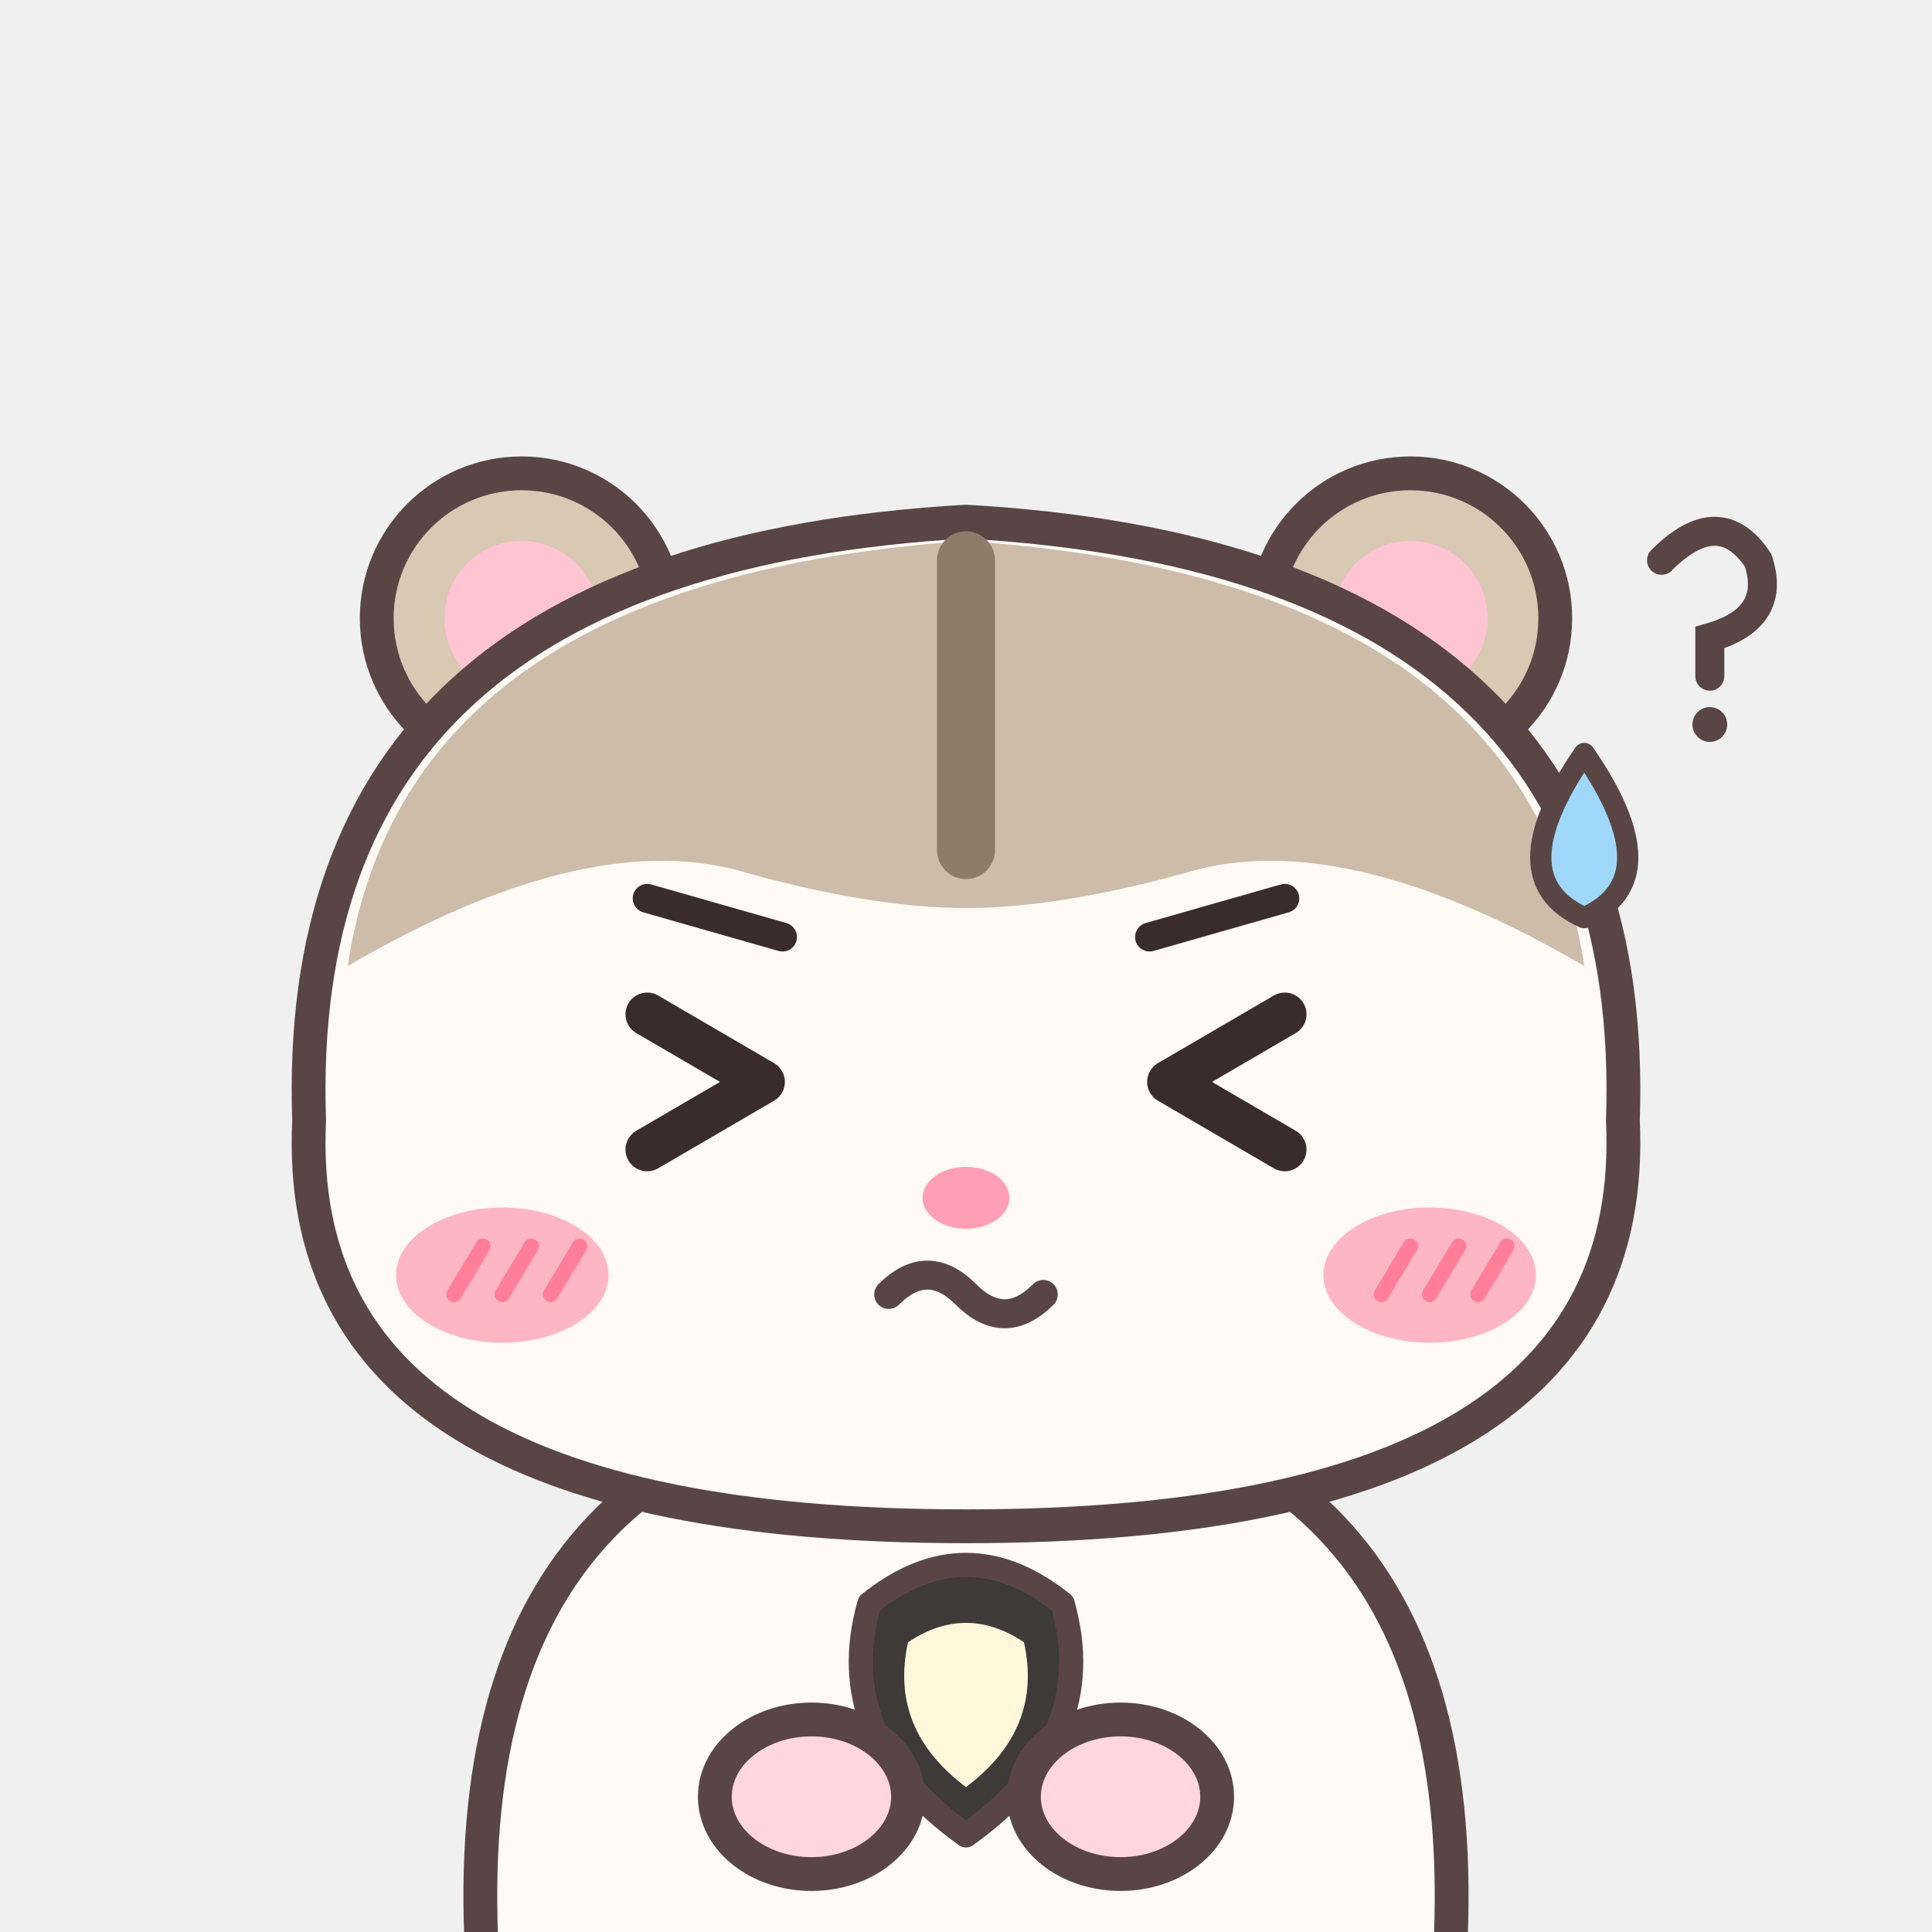
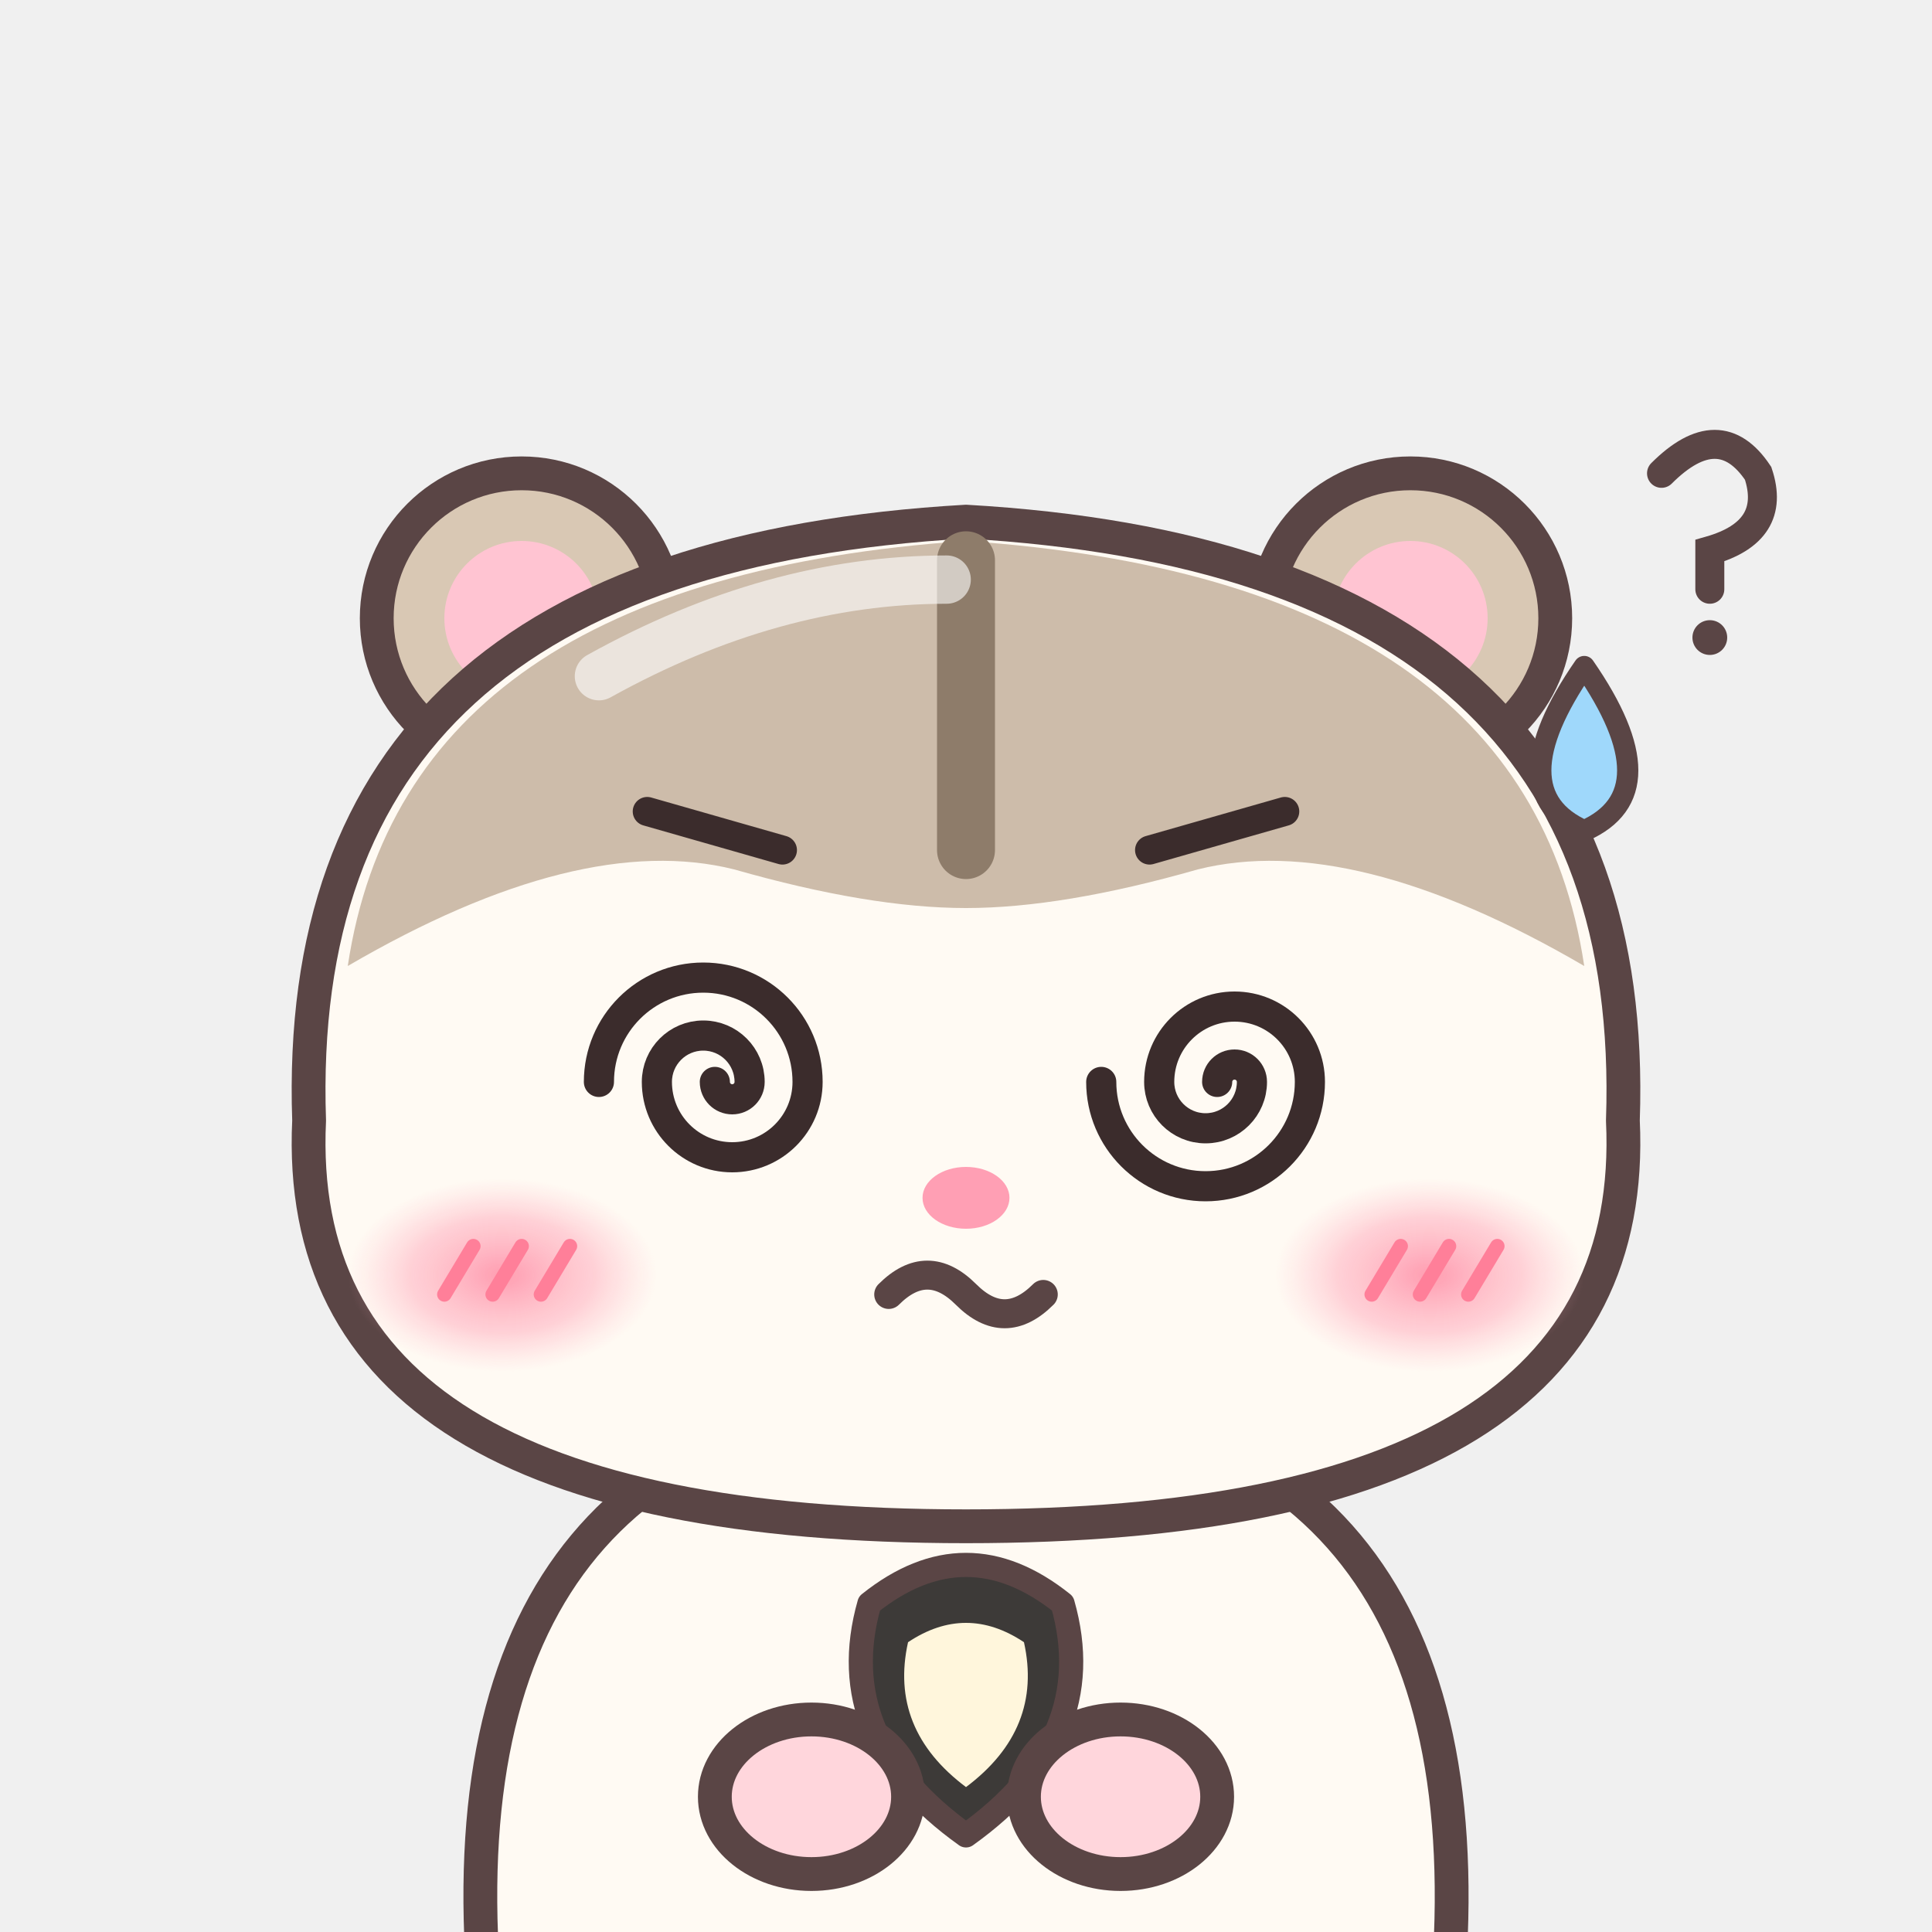
<svg xmlns="http://www.w3.org/2000/svg" viewBox="0 0 200 200" role="img" aria-label="ジャンガリアンハムスター">
+   <defs>
+     <linearGradient id="hamster-iris" x1="0" y1="0" x2="0" y2="1">
+       <stop offset="0" stop-color="#4a1e2a" />
+       <stop offset="0.5" stop-color="#b8506a" />
+       <stop offset="1" stop-color="#ffb0c0" />
+     </linearGradient>
+     <radialGradient id="hamster-blush">
+       <stop offset="0" stop-color="#ff7d9a" stop-opacity="0.75" />
+       <stop offset="0.6" stop-color="#ff9fb4" stop-opacity="0.45" />
+       <stop offset="1" stop-color="#ffb3c4" stop-opacity="0" />
+     </radialGradient>
+   </defs>
  <path d="M50 204 Q46 146 100 144 Q154 146 150 204 Z" fill="#fffaf3" stroke="#5a4545" stroke-width="3.5" stroke-linejoin="round" stroke-linecap="round" />
  <g transform="translate(0 16)">
    <path d="M90 150 q10 -8 20 0 q4 14 -10 24 q-14 -10 -10 -24z" fill="#3d3a38" stroke="#5a4545" stroke-width="2.5" stroke-linejoin="round" stroke-linecap="round" />
    <path d="M94 154 q6 -4 12 0 q2 9 -6 15 q-8 -6 -6 -15z" fill="#fff6dc" />
  </g>
  <ellipse cx="84" cy="186" rx="10" ry="8" fill="#ffd6dc" stroke="#5a4545" stroke-width="3.5" stroke-linejoin="round" stroke-linecap="round" />
  <ellipse cx="116" cy="186" rx="10" ry="8" fill="#ffd6dc" stroke="#5a4545" stroke-width="3.5" stroke-linejoin="round" stroke-linecap="round" />
+   <ellipse cx="100" cy="152" rx="40" ry="7" fill="#3b2c2c" opacity="0.13" />
  <circle cx="54" cy="64" r="15" fill="#d9c8b4" stroke="#5a4545" stroke-width="3.5" stroke-linejoin="round" stroke-linecap="round" />
  <circle cx="146" cy="64" r="15" fill="#d9c8b4" stroke="#5a4545" stroke-width="3.5" stroke-linejoin="round" stroke-linecap="round" />
  <circle cx="54" cy="64" r="8" fill="#ffc4d2" />
  <circle cx="146" cy="64" r="8" fill="#ffc4d2" />
  <path d="M32 116 Q30 58 100 54 Q170 58 168 116 Q170 158 100 158 Q30 158 32 116 Z" fill="#fffaf3" stroke="#5a4545" stroke-width="3.5" stroke-linejoin="round" stroke-linecap="round" />
  <path d="M36 100 Q42 60 100 56 Q158 60 164 100 Q140 86 124 90 Q110 94 100 94 Q90 94 76 90 Q60 86 36 100 Z" fill="#cdbcaa" />
  <path d="M100 58 V88" stroke="#8e7c6a" stroke-width="6" stroke-linecap="round" />
  <ellipse cx="100" cy="124" rx="4.5" ry="3.2" fill="#ff9fb4" />
-   <ellipse cx="52" cy="132" rx="11" ry="7" fill="#ffaabb" opacity="0.85" />
-   <path d="M47 134 l3 -5 M52 134 l3 -5 M57 134 l3 -5" stroke="#ff7f99" stroke-width="1.6" stroke-linecap="round" />
-   <ellipse cx="148" cy="132" rx="11" ry="7" fill="#ffaabb" opacity="0.85" />
-   <path d="M143 134 l3 -5 M148 134 l3 -5 M153 134 l3 -5" stroke="#ff7f99" stroke-width="1.6" stroke-linecap="round" />
-   <path d="M67 93 L81 97" fill="none" stroke="#3b2c2c" stroke-width="3" stroke-linecap="round" />
-   <path d="M119 97 L133 93" fill="none" stroke="#3b2c2c" stroke-width="3" stroke-linecap="round" />
-   <path d="M67 105 L79 112 L67 119" fill="none" stroke="#3b2c2c" stroke-width="4.5" stroke-linecap="round" stroke-linejoin="round" />
-   <path d="M133 105 L121 112 L133 119" fill="none" stroke="#3b2c2c" stroke-width="4.5" stroke-linecap="round" stroke-linejoin="round" />
+   <path d="M62 70 Q80 60 98 60" fill="none" stroke="#fff" stroke-opacity="0.6" stroke-width="5" stroke-linecap="round" />
+   <ellipse cx="52" cy="132" rx="16" ry="10" fill="url(#hamster-blush)" />
+   <path d="M46 134 l3 -5 M51 134 l3 -5 M56 134 l3 -5" stroke="#ff7f99" stroke-width="1.5" stroke-linecap="round" />
+   <ellipse cx="148" cy="132" rx="16" ry="10" fill="url(#hamster-blush)" />
+   <path d="M142 134 l3 -5 M147 134 l3 -5 M152 134 l3 -5" stroke="#ff7f99" stroke-width="1.5" stroke-linecap="round" />
+   <path d="M67 84 L81 88" fill="none" stroke="#3b2c2c" stroke-width="3" stroke-linecap="round" />
+   <path d="M119 88 L133 84" fill="none" stroke="#3b2c2c" stroke-width="3" stroke-linecap="round" />
+   <g transform="translate(74 112) scale(1.2) translate(-74 -112)">
+     <path d="M74 112 a1.5 1.5 0 1 0 3 0 a4 4 0 1 0 -8 0 a6.5 6.5 0 1 0 13 0 a9 9 0 1 0 -18 0" fill="none" stroke="#3b2c2c" stroke-width="2.6" stroke-linecap="round" stroke-linejoin="round" />
+   </g>
+   <g transform="translate(126 112) scale(1.2) translate(-126 -112)">
+     <path d="M126 112 a1.5 1.5 0 1 1 3 0 a4 4 0 1 1 -8 0 a6.5 6.5 0 1 1 13 0 a9 9 0 1 1 -18 0" fill="none" stroke="#3b2c2c" stroke-width="2.6" stroke-linecap="round" stroke-linejoin="round" />
+   </g>
  <path d="M92 134 q4 -4 8 0 q4 4 8 0" fill="none" stroke="#5a4545" stroke-width="3" stroke-linecap="round" stroke-linejoin="round" />
-   <path d="M164 78 q-9 13 0 17 q9 -4 0 -17z" fill="#9fd8fb" stroke="#5a4545" stroke-width="2.2" stroke-linejoin="round" />
-   <path d="M172 58 q6 -6 10 0 q2 6 -5 8 v4" fill="none" stroke="#5a4545" stroke-width="3" stroke-linecap="round" />
-   <circle cx="177" cy="75" r="1.8" fill="#5a4545" />
+   <path d="M164 69 q-9 13 0 17 q9 -4 0 -17z" fill="#9fd8fb" stroke="#5a4545" stroke-width="2.2" stroke-linejoin="round" />
+   <path d="M172 49 q6 -6 10 0 q2 6 -5 8 v4" fill="none" stroke="#5a4545" stroke-width="3" stroke-linecap="round" />
+   <circle cx="177" cy="66" r="1.8" fill="#5a4545" />
</svg>
